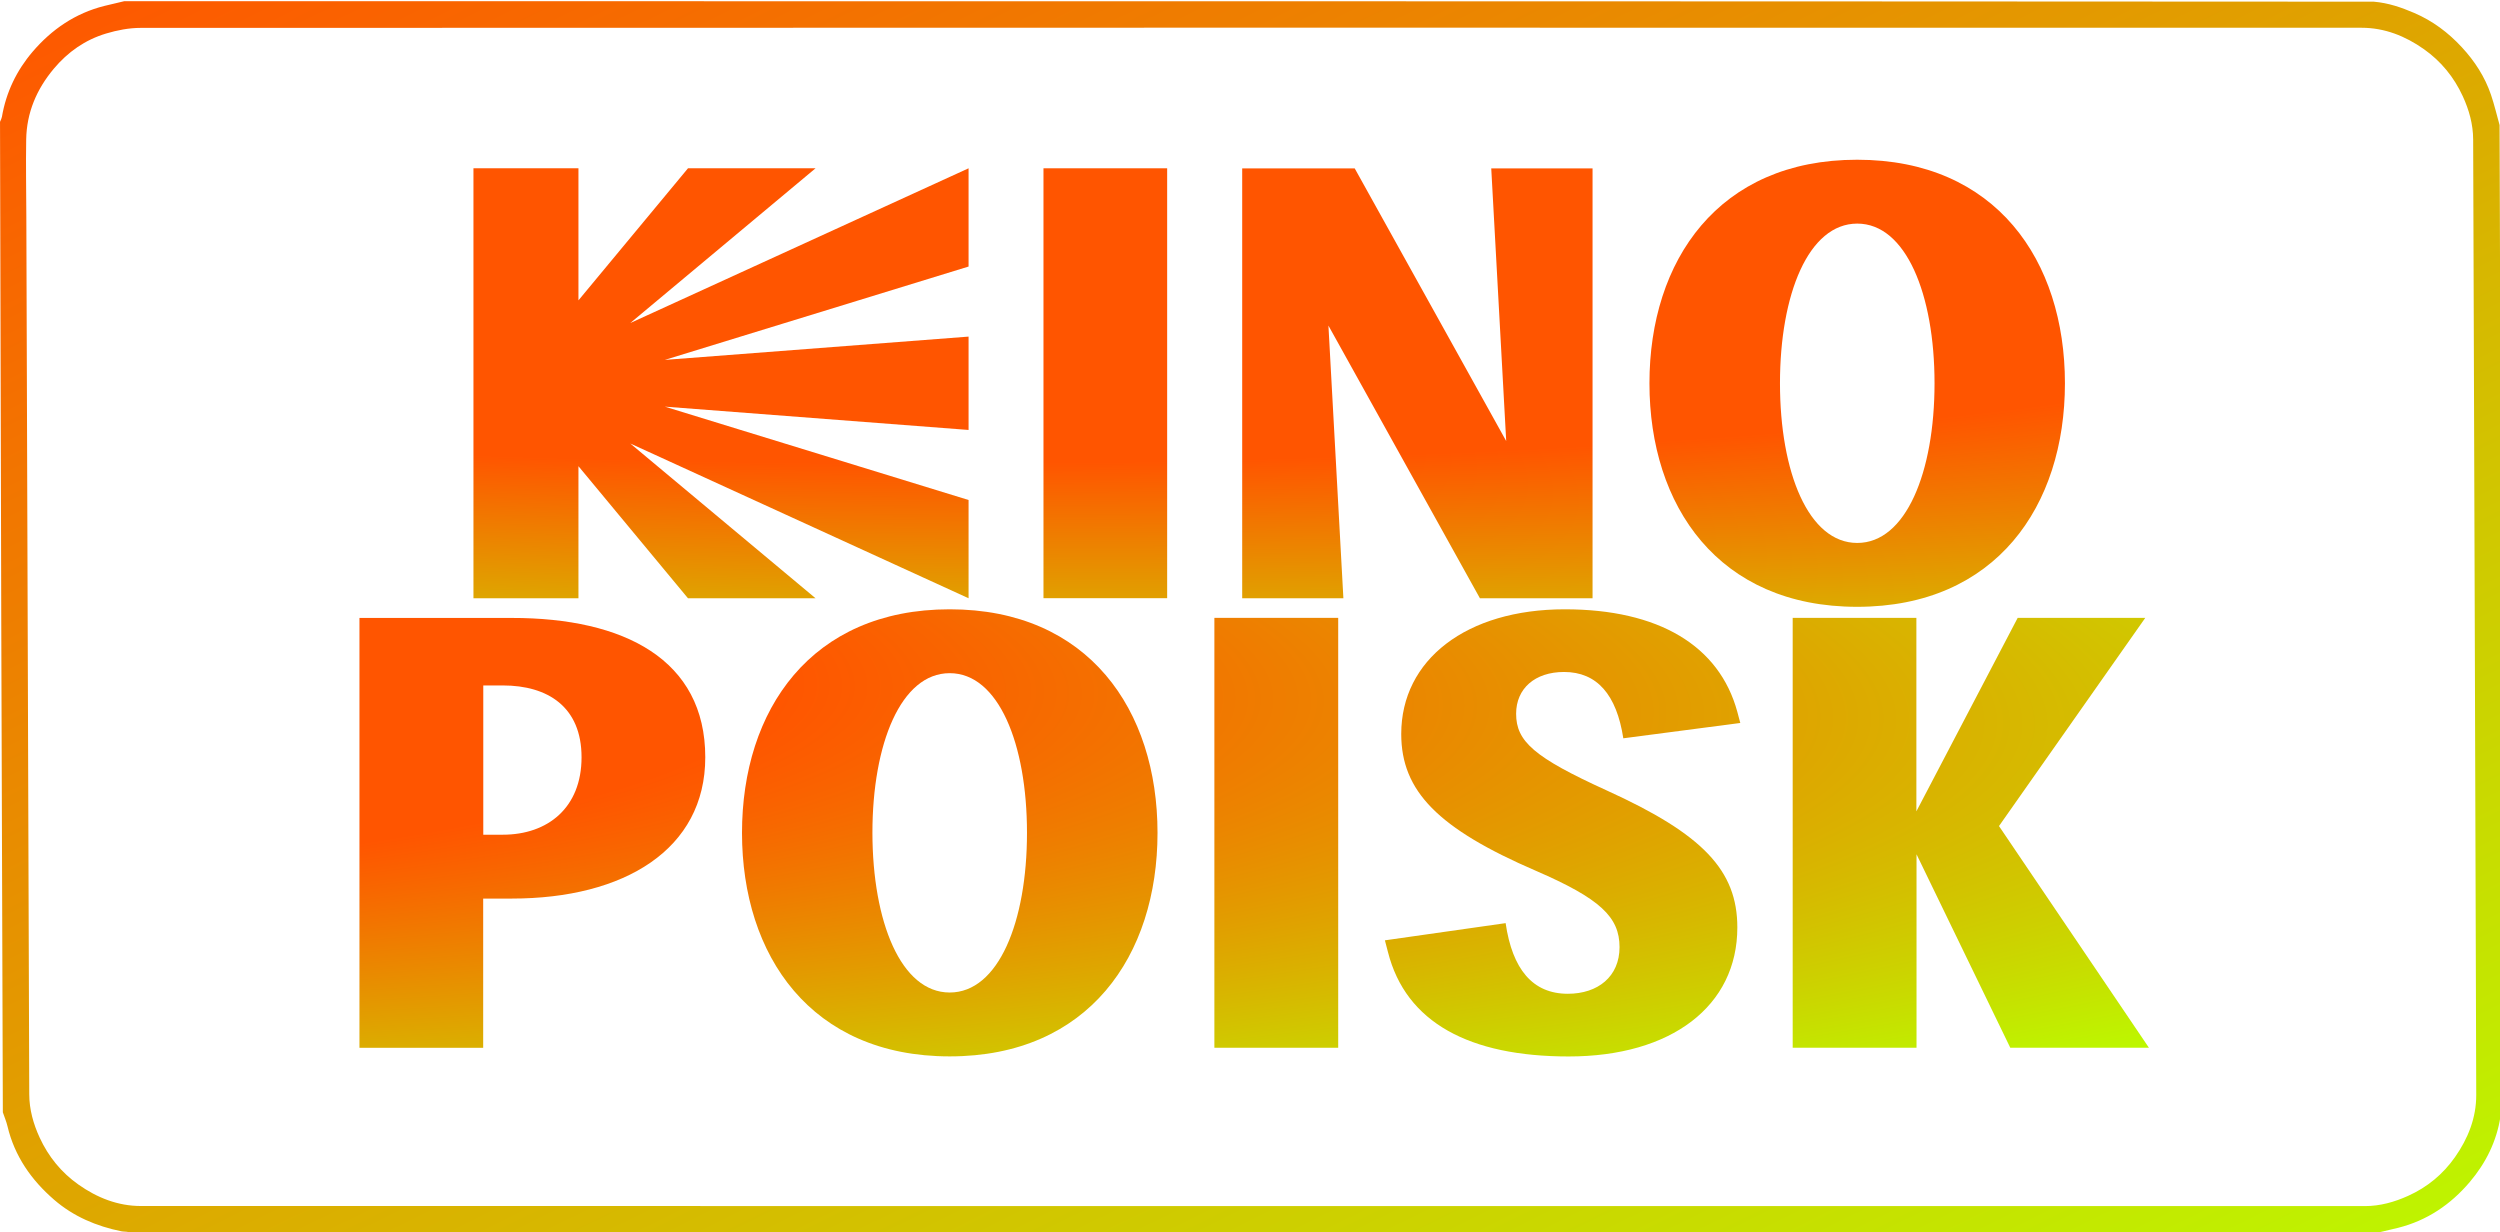
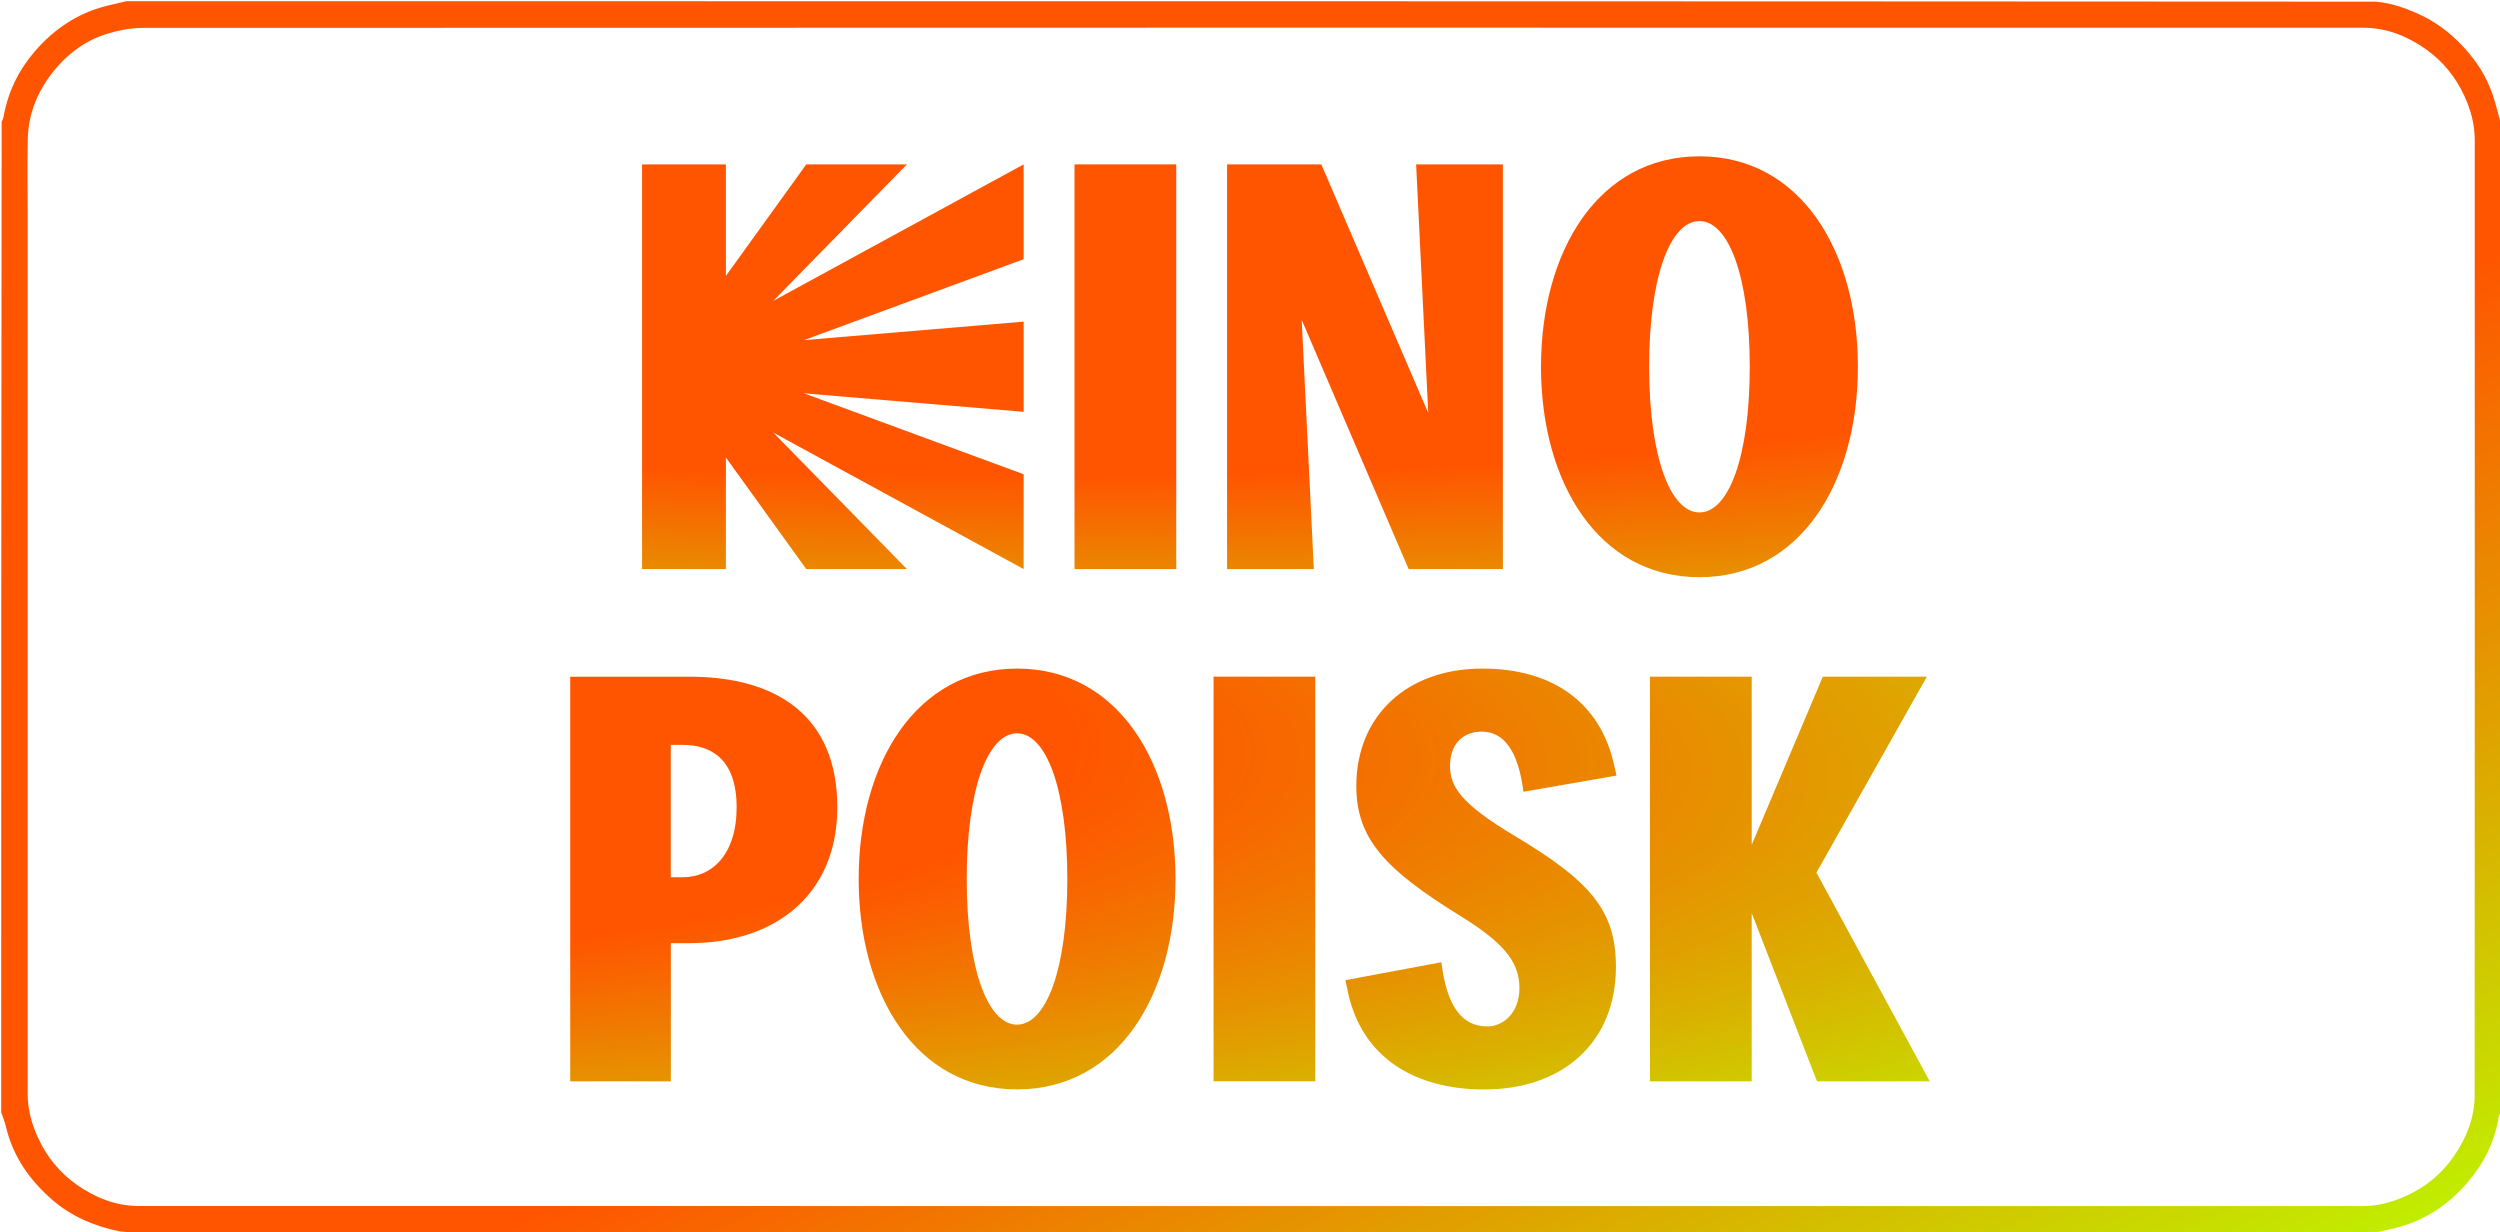
<svg xmlns="http://www.w3.org/2000/svg" version="1.1" id="Layer_1" x="0px" y="0px" width="100%" viewBox="0 0 2079 1024" enable-background="new 0 0 2079 1024">
  <defs>
-     <radialGradient id="a" cx="0" cy="0" r="1" gradientUnits="userSpaceOnUse" gradientTransform="matrix(3423.741, 113.5328, -23.56633, 476.5206, 393.7321, 140.0216)">
-       <stop offset="0.5" stop-color="#F50" />
+     <radialGradient id="paint0_radial_4_157" cx="0" cy="0" r="1" gradientUnits="userSpaceOnUse" gradientTransform="matrix(2925.406, 119.1723, -20.53738, 504.1452, 533.9501, 136.7608)">
+       <stop offset="0.5" stop-color="#FF5500" />
      <stop offset="1" stop-color="#BDF700" />
    </radialGradient>
-     <radialGradient id="b" cx="0" cy="0" r="1" gradientUnits="userSpaceOnUse" gradientTransform="matrix(3423.741, 113.5328, -23.56633, 476.5206, 393.7321, 140.0216)">
-       <stop offset="0.5" stop-color="#F50" />
+     <radialGradient id="paint1_radial_4_157" cx="0" cy="0" r="1" gradientUnits="userSpaceOnUse" gradientTransform="matrix(2925.406, 119.1723, -20.53738, 504.1452, 533.9501, 136.7608)">
+       <stop offset="0.5" stop-color="#FF5500" />
      <stop offset="1" stop-color="#BDF700" />
    </radialGradient>
-     <radialGradient id="c" cx="0" cy="0" r="1" gradientUnits="userSpaceOnUse" gradientTransform="matrix(3423.741, 113.5328, -23.56633, 476.5206, 393.7321, 140.0216)">
-       <stop offset="0.5" stop-color="#F50" />
+     <radialGradient id="paint2_radial_4_157" cx="0" cy="0" r="1" gradientUnits="userSpaceOnUse" gradientTransform="matrix(2925.406, 119.1723, -20.53738, 504.1452, 533.9501, 136.7608)">
+       <stop offset="0.5" stop-color="#FF5500" />
      <stop offset="1" stop-color="#BDF700" />
    </radialGradient>
-     <radialGradient id="d" cx="0" cy="0" r="1" gradientUnits="userSpaceOnUse" gradientTransform="matrix(3423.741, 113.5328, -23.56633, 476.5206, 393.7321, 140.0216)">
-       <stop offset="0.5" stop-color="#F50" />
+     <radialGradient id="paint3_radial_4_157" cx="0" cy="0" r="1" gradientUnits="userSpaceOnUse" gradientTransform="matrix(2925.406, 119.1723, -20.53738, 504.1452, 533.9501, 136.7608)">
+       <stop offset="0.5" stop-color="#FF5500" />
      <stop offset="1" stop-color="#BDF700" />
    </radialGradient>
-     <radialGradient id="e" cx="0" cy="0" r="1" gradientUnits="userSpaceOnUse" gradientTransform="matrix(3423.741, 113.5328, -23.56633, 476.5206, -1071.903, 513.8852)">
-       <stop offset="0.5" stop-color="#F50" />
+     <radialGradient id="gradient-5" cx="0" cy="0" r="1" gradientUnits="userSpaceOnUse" gradientTransform="matrix(2924.908, 119.1521, -20.53389, 504.0595, -568.3968, 562.7597)">
+       <stop offset="0.5" stop-color="#FF5500" />
      <stop offset="1" stop-color="#BDF700" />
    </radialGradient>
-     <radialGradient id="f" cx="0" cy="0" r="1" gradientUnits="userSpaceOnUse" gradientTransform="matrix(3423.741, 113.5328, -23.56633, 476.5206, -1071.903, 513.8852)">
-       <stop offset="0.5" stop-color="#F50" />
+     <radialGradient id="gradient-6" cx="0" cy="0" r="1" gradientUnits="userSpaceOnUse" gradientTransform="matrix(2924.908, 119.1521, -20.53389, 504.0595, -568.3968, 562.7597)">
+       <stop offset="0.5" stop-color="#FF5500" />
      <stop offset="1" stop-color="#BDF700" />
    </radialGradient>
-     <radialGradient id="g" cx="0" cy="0" r="1" gradientUnits="userSpaceOnUse" gradientTransform="matrix(3423.741, 113.5328, -23.56633, 476.5206, -1071.903, 513.8852)">
-       <stop offset="0.5" stop-color="#F50" />
+     <radialGradient id="gradient-7" cx="0" cy="0" r="1" gradientUnits="userSpaceOnUse" gradientTransform="matrix(2924.908, 119.1521, -20.53389, 504.0595, -568.3968, 562.7597)">
+       <stop offset="0.5" stop-color="#FF5500" />
      <stop offset="1" stop-color="#BDF700" />
    </radialGradient>
-     <radialGradient id="h" cx="0" cy="0" r="1" gradientUnits="userSpaceOnUse" gradientTransform="matrix(3423.741, 113.5328, -23.56633, 476.5206, -1071.903, 513.8852)">
-       <stop offset="0.5" stop-color="#F50" />
+     <radialGradient id="gradient-8" cx="0" cy="0" r="1" gradientUnits="userSpaceOnUse" gradientTransform="matrix(2924.908, 119.1521, -20.53389, 504.0595, -568.3968, 562.7597)">
+       <stop offset="0.5" stop-color="#FF5500" />
      <stop offset="1" stop-color="#BDF700" />
    </radialGradient>
-     <radialGradient id="i" cx="0" cy="0" r="1" gradientUnits="userSpaceOnUse" gradientTransform="matrix(3423.741, 113.5328, -23.56633, 476.5206, -1071.903, 513.8852)">
-       <stop offset="0.5" stop-color="#F50" />
+     <radialGradient id="gradient-9" cx="0" cy="0" r="1" gradientUnits="userSpaceOnUse" gradientTransform="matrix(2924.908, 119.1521, -20.53389, 504.0595, -568.3968, 562.7597)">
+       <stop offset="0.5" stop-color="#FF5500" />
      <stop offset="1" stop-color="#BDF700" />
    </radialGradient>
-     <linearGradient id="borderGradient" x1="0%" y1="0%" x2="100%" y2="100%">
-       <stop offset="0%" stop-color="#F50" />
-       <stop offset="100%" stop-color="#BDF700" />
+     <linearGradient id="gradient-border" x1="0%" y1="0%" x2="100%" y2="100%">
+       <stop offset="0.6" stop-color="#FF5500" />
+       <stop offset="1" stop-color="#BDF700" />
    </linearGradient>
  </defs>
-   <path d="M 2078.65 104 C 2079.55 377.699 2080.46 651.399 2080.99 925.659 C 2080.2 926.896 2079.53 927.532 2079.42 928.255 C 2076.29 949.024 2067.22 967.201 2053.87 982.952 C 2038.04 1001.63 2018.38 1015 1994.25 1021.06 C 1988.74 1022.44 1983.21 1023.69 1977.69 1025 C 1354.33 1025 730.959 1025 106.992 1024.61 C 104.565 1024.13 102.69 1024.3 100.921 1023.94 C 80.212 1019.74 61.129 1011.63 45.082 997.777 C 26.087 981.376 12.12 961.472 6.228 936.581 C 5.295 932.638 3.667 928.856 2.361 925 C 1.454 650.634 0.548 376.268 0.013 101.331 C 0.798 99.549 1.386 98.369 1.6 97.124 C 5.107 76.691 13.821 58.565 27.16 42.979 C 43.07 24.388 62.666 10.996 86.765 4.935 C 92.262 3.552 97.794 2.308 103.309 1 C 726.675 1 1350.04 1 1974.01 1.395 C 1986.22 2.434 1997.02 6.212 2007.58 10.726 C 2022.95 17.3 2036.03 27.106 2047.36 39.387 C 2058.03 50.953 2066.44 63.91 2071.5 78.808 C 2074.3 87.063 2076.29 95.594 2078.65 104 M 21.902 180.5 C 22.705 423.664 23.503 666.828 24.325 909.992 C 24.368 922.654 27.716 934.609 32.979 946.026 C 40.276 961.858 50.984 975.029 65.234 985.088 C 80.76 996.047 98.007 1002.91 117.117 1002.92 C 733.615 1003.02 1350.11 1003 1966.61 1002.99 C 1979.27 1002.99 1991.19 999.626 2002.62 994.464 C 2018.51 987.29 2031.57 976.522 2041.55 962.31 C 2052.41 946.837 2059.3 929.645 2059.24 910.502 C 2058.47 645.67 2057.57 380.837 2056.68 116.005 C 2056.63 103.343 2053.28 91.39 2048.02 79.972 C 2040.72 64.139 2030.01 50.97 2015.76 40.911 C 2000.24 29.951 1982.99 23.087 1963.88 23.083 C 1348.22 22.982 732.552 22.979 116.889 23.194 C 107.314 23.197 97.445 25.104 88.245 27.871 C 70.87 33.096 56.417 43.174 44.675 57.223 C 30.404 74.297 22.159 93.694 21.781 116.002 C 21.423 137.16 21.829 158.333 21.902 180.5 Z" fill="url(#borderGradient)" stroke-width="1" />
-   <path d="M 393.722 139.953 L 481.038 139.953 L 481.038 249.774 L 572.131 139.953 L 678.204 139.953 L 524.12 268.655 L 805.464 139.953 L 805.464 221.66 L 552.86 299.288 L 805.464 279.922 L 805.464 357.548 L 552.86 338.163 L 805.464 415.798 L 805.464 497.511 L 524.131 368.807 L 678.204 497.511 L 572.118 497.511 L 481.038 387.687 L 481.038 497.511 L 393.722 497.511 L 393.722 139.953 Z" fill="url(#a)" style="" />
-   <path d="M 867.758 139.953 L 970.607 139.953 L 970.607 497.453 L 867.758 497.453 L 867.758 139.94 L 867.758 139.953 Z" fill="url(#b)" style="" />
-   <path d="M 1230.7 497.511 L 1104.72 270.757 L 1117.16 497.511 L 1033.01 497.511 L 1033.01 140.018 L 1126.57 140.018 L 1252.56 366.771 L 1240.12 140.018 L 1324.37 140.018 L 1324.37 497.511 L 1230.7 497.511 Z" fill="url(#c)" style="" />
-   <path d="M 1371.68 318.731 C 1371.68 216.589 1429.09 132.832 1544.37 132.832 C 1659.78 132.832 1717.2 216.589 1717.2 318.731 C 1717.2 420.873 1659.78 504.627 1544.37 504.627 C 1429.09 504.627 1371.68 420.873 1371.68 318.731 Z M 1544.49 451.517 C 1584.94 451.517 1608.76 392.768 1608.76 318.731 C 1608.76 244.691 1584.94 185.944 1544.49 185.944 C 1503.94 185.944 1480.23 244.691 1480.23 318.731 C 1480.23 392.768 1503.94 451.517 1544.49 451.517 Z" fill="url(#d)" style="" />
-   <path d="M 586.507 629.762 C 586.507 706.402 519.145 747.254 425.554 747.254 L 401.811 747.254 L 401.811 871.37 L 298.923 871.37 L 298.923 513.88 L 425.554 513.88 C 519.145 513.813 586.507 548.54 586.507 629.762 Z M 401.893 570.017 L 401.893 694.143 L 418.139 694.143 C 455.562 694.143 483.617 671.665 483.617 629.762 C 483.617 587.851 455.562 570.017 418.139 570.017 L 401.893 570.017 Z" fill="url(#e)" style="" />
-   <path d="M 617.05 692.59 C 617.05 590.449 674.427 506.695 789.774 506.695 C 905.18 506.695 962.592 590.449 962.592 692.59 C 962.592 794.733 905.18 878.49 789.774 878.49 C 674.427 878.49 617.05 794.733 617.05 692.59 Z M 789.774 825.376 C 830.335 825.376 854.042 766.632 854.042 692.59 C 854.042 618.552 830.335 559.806 789.774 559.806 C 749.213 559.806 725.504 618.552 725.504 692.59 C 725.62 766.632 749.213 825.376 789.774 825.376 Z" fill="url(#f)" style="" />
-   <path d="M 1009.88 513.813 L 1112.85 513.813 L 1112.85 871.313 L 1009.88 871.313 L 1009.88 513.804 L 1009.88 513.813 Z" fill="url(#g)" style="" />
-   <path d="M 1277.54 724.281 C 1195.84 689.07 1165.27 657.922 1165.27 610.386 C 1165.27 548.604 1219.55 506.695 1301.25 506.695 C 1379.23 506.695 1429.79 536.842 1444.77 592.001 L 1447.22 601.223 L 1349.94 613.974 C 1344.37 577.697 1328.09 558.816 1300.66 558.816 C 1276.39 558.816 1260.81 572.615 1260.81 593.553 C 1260.81 616.516 1275.68 629.82 1336.23 657.369 C 1416.08 693.648 1444.77 723.795 1444.77 771.274 C 1444.77 836.644 1389.92 878.555 1304.5 878.555 C 1222.11 878.555 1169.11 850.444 1154.22 791.698 L 1151.68 781.981 L 1252.08 767.679 C 1257.67 806.001 1274.52 826.423 1303.8 826.423 C 1328.8 826.423 1346.81 812.129 1346.81 787.614 C 1346.81 762.548 1330.54 747.254 1277.54 724.292 L 1277.54 724.281 Z" fill="url(#h)" style="" />
-   <path d="M 1490.8 513.813 L 1593.66 513.813 L 1593.66 674.7 L 1677.91 513.813 L 1784.02 513.813 L 1662.36 686.957 L 1787.05 871.303 L 1671.75 871.303 L 1593.78 710.417 L 1593.78 871.303 L 1490.8 871.303 L 1490.8 513.813 Z" fill="url(#i)" style="" />
+   <path d=" M2080,104 C2080,377.699 2080,651.399 2079.624,925.659 C2078.834,926.896 2078.158,927.532 2078.047,928.255 C2074.852,949.024 2065.722,967.201 2052.32,982.952 C2036.428,1001.629 2016.718,1015.004 1992.569,1021.057 C1987.062,1022.437 1981.524,1023.689 1976,1025 C1352.634,1025 729.268,1025 105.302,1024.605 C102.878,1024.134 101.002,1024.304 99.234,1023.944 C78.538,1019.736 59.483,1011.633 43.482,997.777 C24.54,981.376 10.64,961.472 4.829,936.581 C3.909,932.638 2.294,928.856 1,925 C1,650.634 1,376.268 1.373,101.331 C2.163,99.549 2.755,98.369 2.973,97.124 C6.548,76.691 15.322,58.565 28.712,42.979 C44.683,24.388 64.324,10.996 88.443,4.935 C93.944,3.552 99.48,2.308 105,1 C728.366,1 1351.732,1 1975.698,1.395 C1987.908,2.434 1998.695,6.212 2009.234,10.726 C2024.585,17.3 2037.638,27.106 2048.926,39.387 C2059.558,50.953 2067.92,63.91 2072.931,78.808 C2075.709,87.063 2077.671,95.594 2080,104 M23,180.5 C23,423.664 22.995,666.828 23.014,909.992 C23.015,922.654 26.324,934.609 31.549,946.026 C38.794,961.858 49.458,975.029 63.675,985.088 C79.165,996.047 96.39,1002.914 115.499,1002.917 C731.997,1003.018 1348.494,1003.002 1964.992,1002.986 C1977.652,1002.986 1989.585,999.626 2001.031,994.464 C2016.939,987.29 2030.044,976.522 2040.067,962.31 C2050.98,946.837 2057.92,929.645 2057.927,910.502 C2058.035,645.67 2058.004,380.837 2057.987,116.005 C2057.986,103.343 2054.674,91.39 2049.45,79.972 C2042.205,64.139 2031.539,50.97 2017.323,40.911 C2001.834,29.951 1984.608,23.087 1965.499,23.083 C1349.835,22.982 734.17,22.979 118.506,23.194 C108.931,23.197 99.056,25.104 89.847,27.871 C72.454,33.096 57.968,43.174 46.18,57.223 C31.853,74.297 23.544,93.694 23.092,116.002 C22.664,137.16 23,158.333 23,180.5 z" fill="url(#gradient-border)" />
+   <path d="M 533.95 136.701 L 603.647 136.701 L 603.647 229.476 L 670.488 136.701 L 754.171 136.701 L 643.099 250.163 L 851.258 136.701 L 851.258 215.548 L 668.565 282.855 L 851.258 267.471 L 851.258 342.47 L 668.565 327.086 L 851.258 394.394 L 851.258 473.24 L 643.099 359.779 L 754.171 473.24 L 670.488 473.24 L 603.647 380.466 L 603.647 473.24 L 533.95 473.24 L 533.95 136.701 Z" fill="url(#paint0_radial_4_157)" />
+   <path d="M 893.566 136.701 L 978.18 136.701 L 978.18 473.24 L 893.566 473.24 L 893.566 136.701 Z" fill="url(#paint1_radial_4_157)" />
+   <path d="M 1171.42 473.24 L 1082.49 266.014 L 1092.58 473.24 L 1020.43 473.24 L 1020.43 136.701 L 1098.81 136.701 L 1187.74 343.462 L 1177.65 136.701 L 1249.8 136.701 L 1249.8 473.24 L 1171.42 473.24 Z" fill="url(#paint2_radial_4_157)" />
+   <path d="M 1281.5 305 C 1281.5 208.846 1329.11 130 1413.26 130 C 1497.41 130 1545.02 208.846 1545.02 305 C 1545.02 401.154 1497.41 480 1413.26 480 C 1329.11 480 1281.5 401.154 1281.5 305 Z M 1413.26 426.154 C 1437.33 426.154 1455.1 380.466 1455.1 305 C 1455.1 229.534 1437.33 183.846 1413.26 183.846 C 1389.19 183.846 1371.42 229.534 1371.42 305 C 1371.42 380.466 1389.25 426.154 1413.26 426.154 Z" fill="url(#paint3_radial_4_157)" />
+   <path d="M 696.305 671.364 C 696.305 743.496 645.323 784.341 573.251 784.341 L 557.867 784.341 L 557.867 899.239 L 474.2 899.239 L 474.2 562.758 L 573.251 562.758 C 645.323 562.702 696.305 594.921 696.305 671.364 Z M 557.811 619.45 L 557.811 729.514 L 567.888 729.514 C 591.954 729.514 612.579 710.751 612.579 671.364 C 612.579 631.921 591.895 619.45 567.888 619.45 L 557.811 619.45 Z" fill="url(#gradient-5)" />
+   <path d="M 714.076 730.968 C 714.076 634.834 761.679 556 845.813 556 C 929.949 556 977.552 634.834 977.552 730.968 C 977.552 827.107 929.949 905.94 845.813 905.94 C 761.62 905.94 714.076 827.107 714.076 730.968 Z M 845.757 852.102 C 869.819 852.102 887.59 806.423 887.59 730.968 C 887.59 655.517 869.819 609.835 845.757 609.835 C 821.694 609.835 803.923 655.517 803.923 730.968 C 803.923 806.423 821.75 852.102 845.757 852.102 Z" fill="url(#gradient-6)" />
+   <path d="M 1009.19 562.702 L 1093.79 562.702 L 1093.79 899.183 L 1009.19 899.183 L 1009.19 562.702 Z" fill="url(#gradient-7)" />
+   <path d="M 1214.46 761.733 C 1151.47 722.812 1127.93 697.351 1127.93 653.593 C 1127.93 595.447 1169.77 556 1232.75 556 C 1291.42 556 1330.81 584.374 1342.35 636.288 L 1344.27 644.97 L 1266.9 658.43 C 1262.59 624.287 1250.52 608.44 1232.29 608.44 C 1215.91 608.44 1205.83 619.509 1205.83 636.814 C 1205.83 653.653 1213.99 668.045 1260.14 695.427 C 1323.59 733.419 1343.81 757.947 1343.81 804.092 C 1343.81 866.087 1300.51 906 1234.21 906 C 1176.53 906 1132.3 879.547 1120.77 824.254 L 1118.84 815.105 L 1198.67 800.188 C 1202.98 836.255 1215.51 853.56 1236.66 853.56 C 1250.58 853.56 1263.57 842.025 1263.57 821.337 C 1263.46 798.733 1248.6 782.883 1214.46 761.733 Z" fill="url(#gradient-8)" />
+   <path d="M 1372.12 562.702 L 1456.72 562.702 L 1456.72 702.595 L 1515.86 562.702 L 1602.39 562.702 L 1510.56 725.669 L 1604.78 899.239 L 1511.03 899.239 L 1456.72 759.346 L 1456.72 899.239 L 1372.12 899.239 L 1372.12 562.702 Z" fill="url(#gradient-9)" />
</svg>
